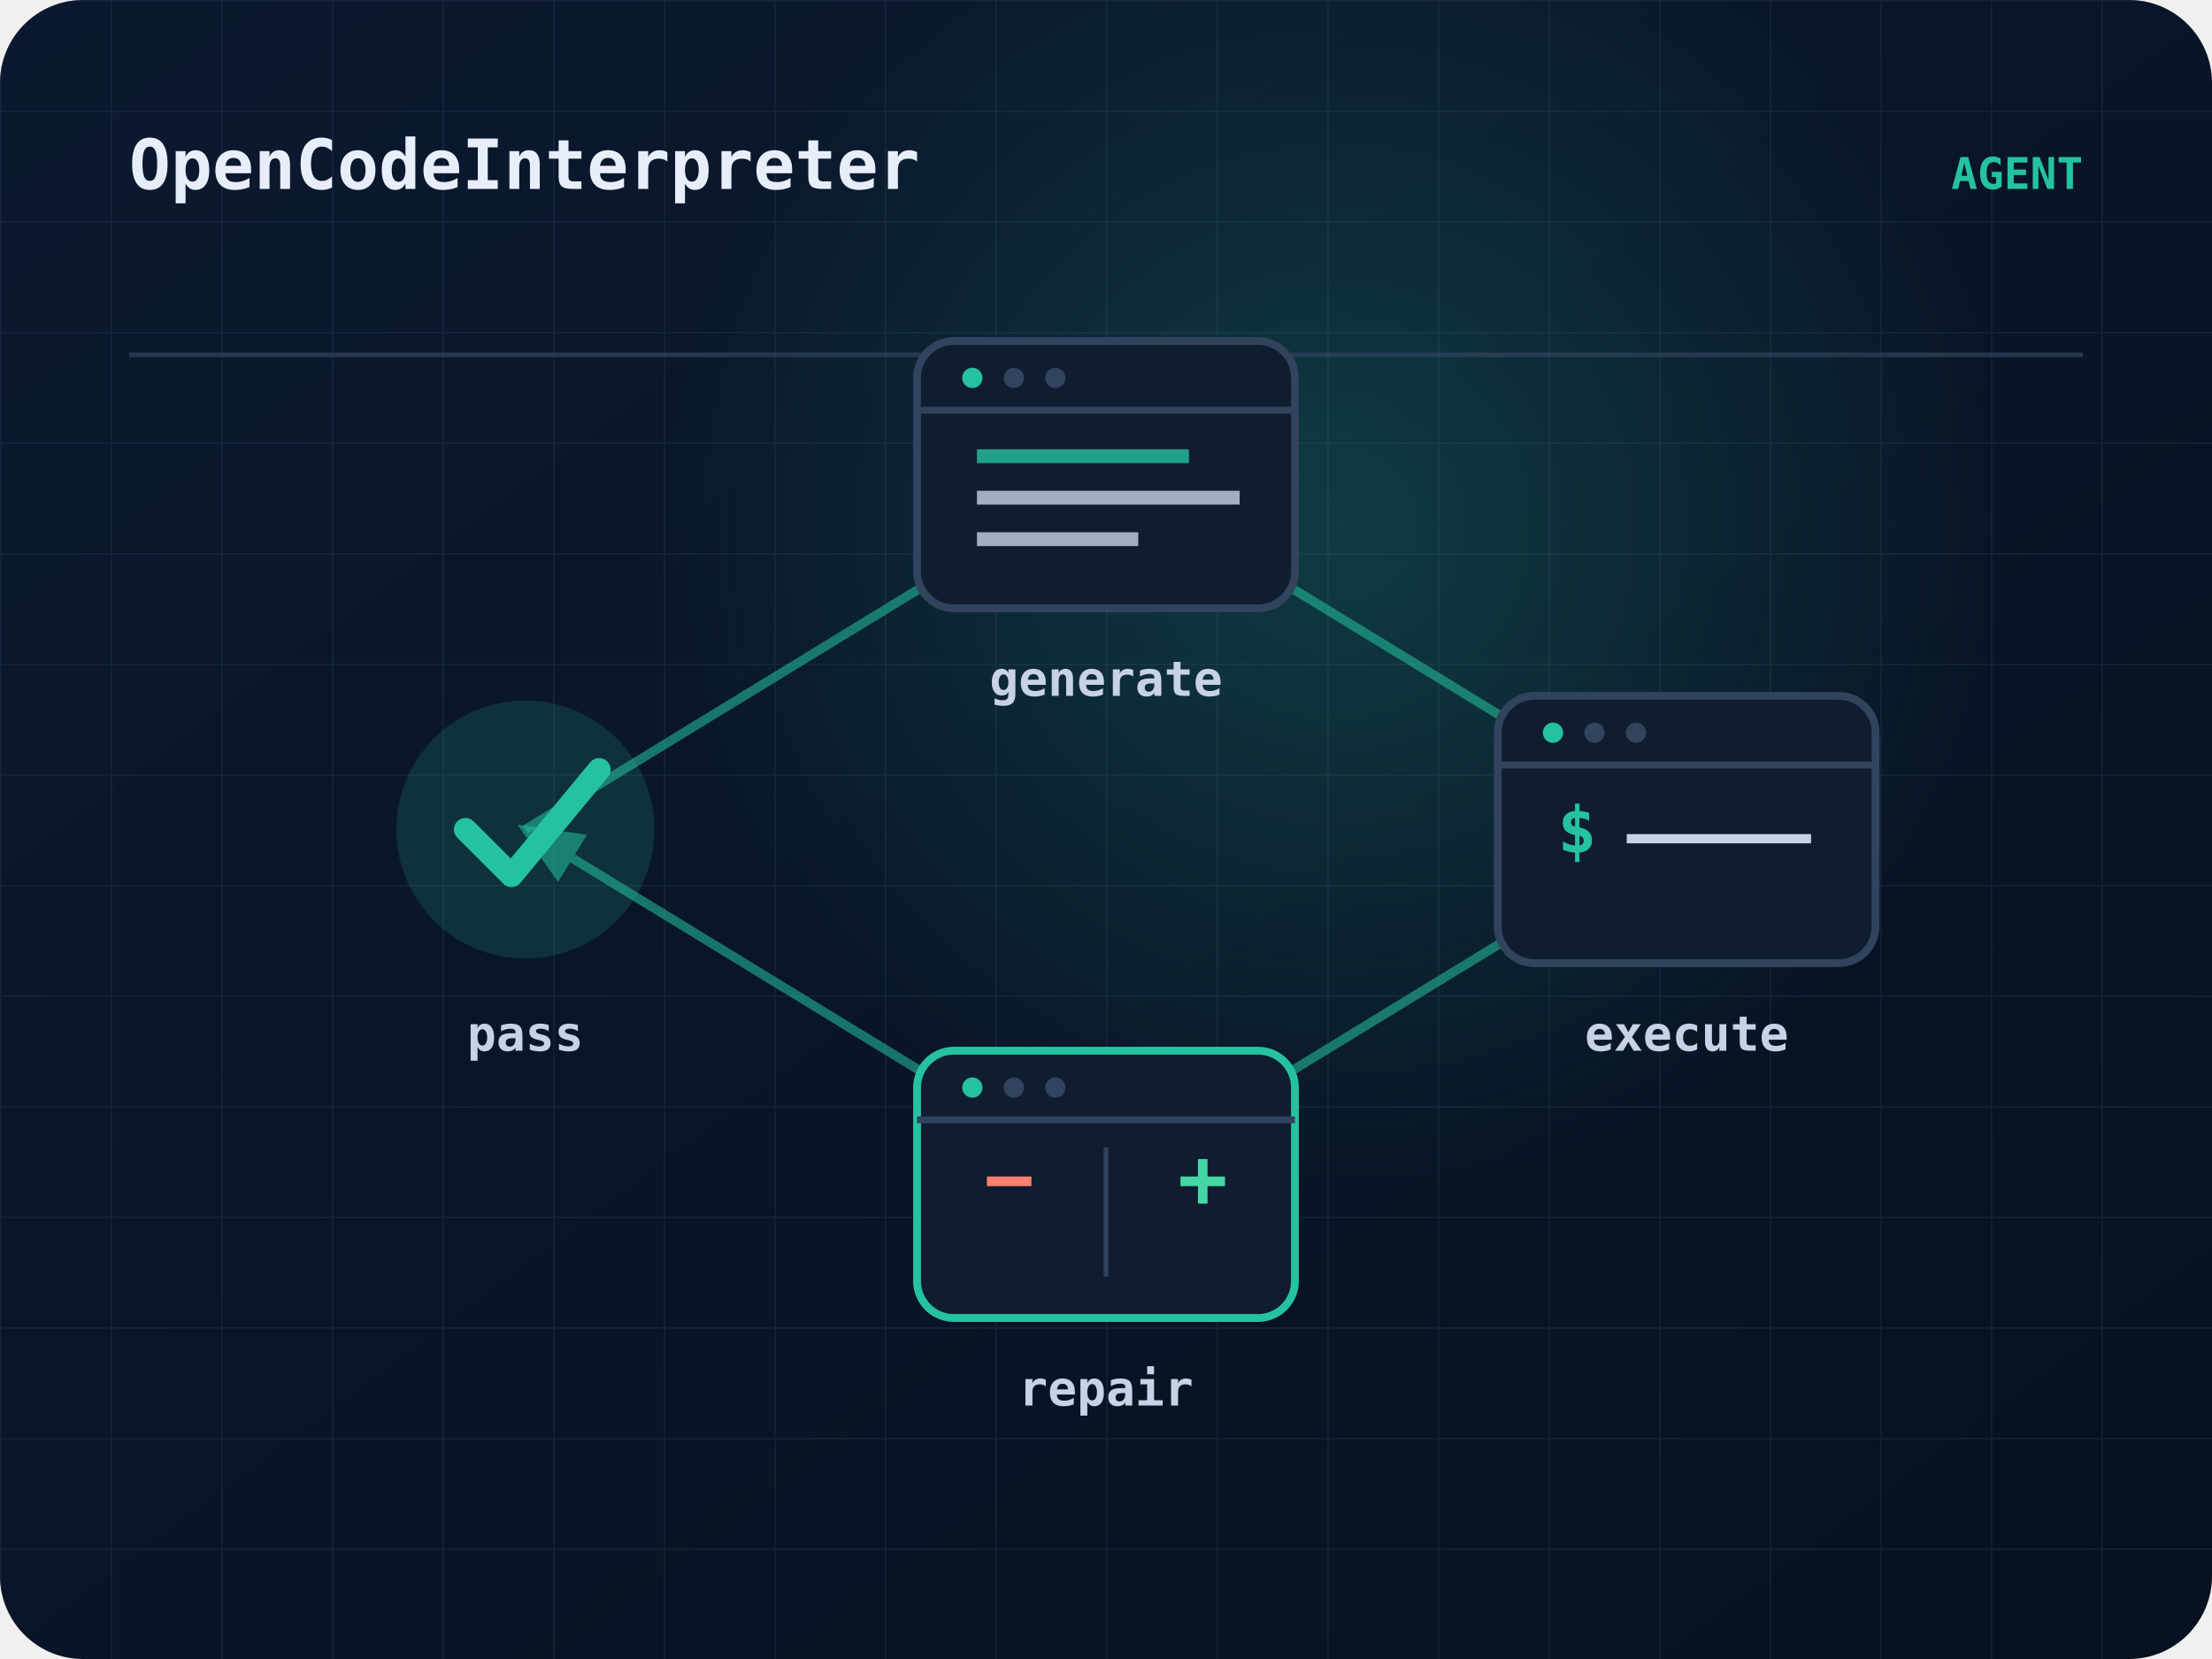
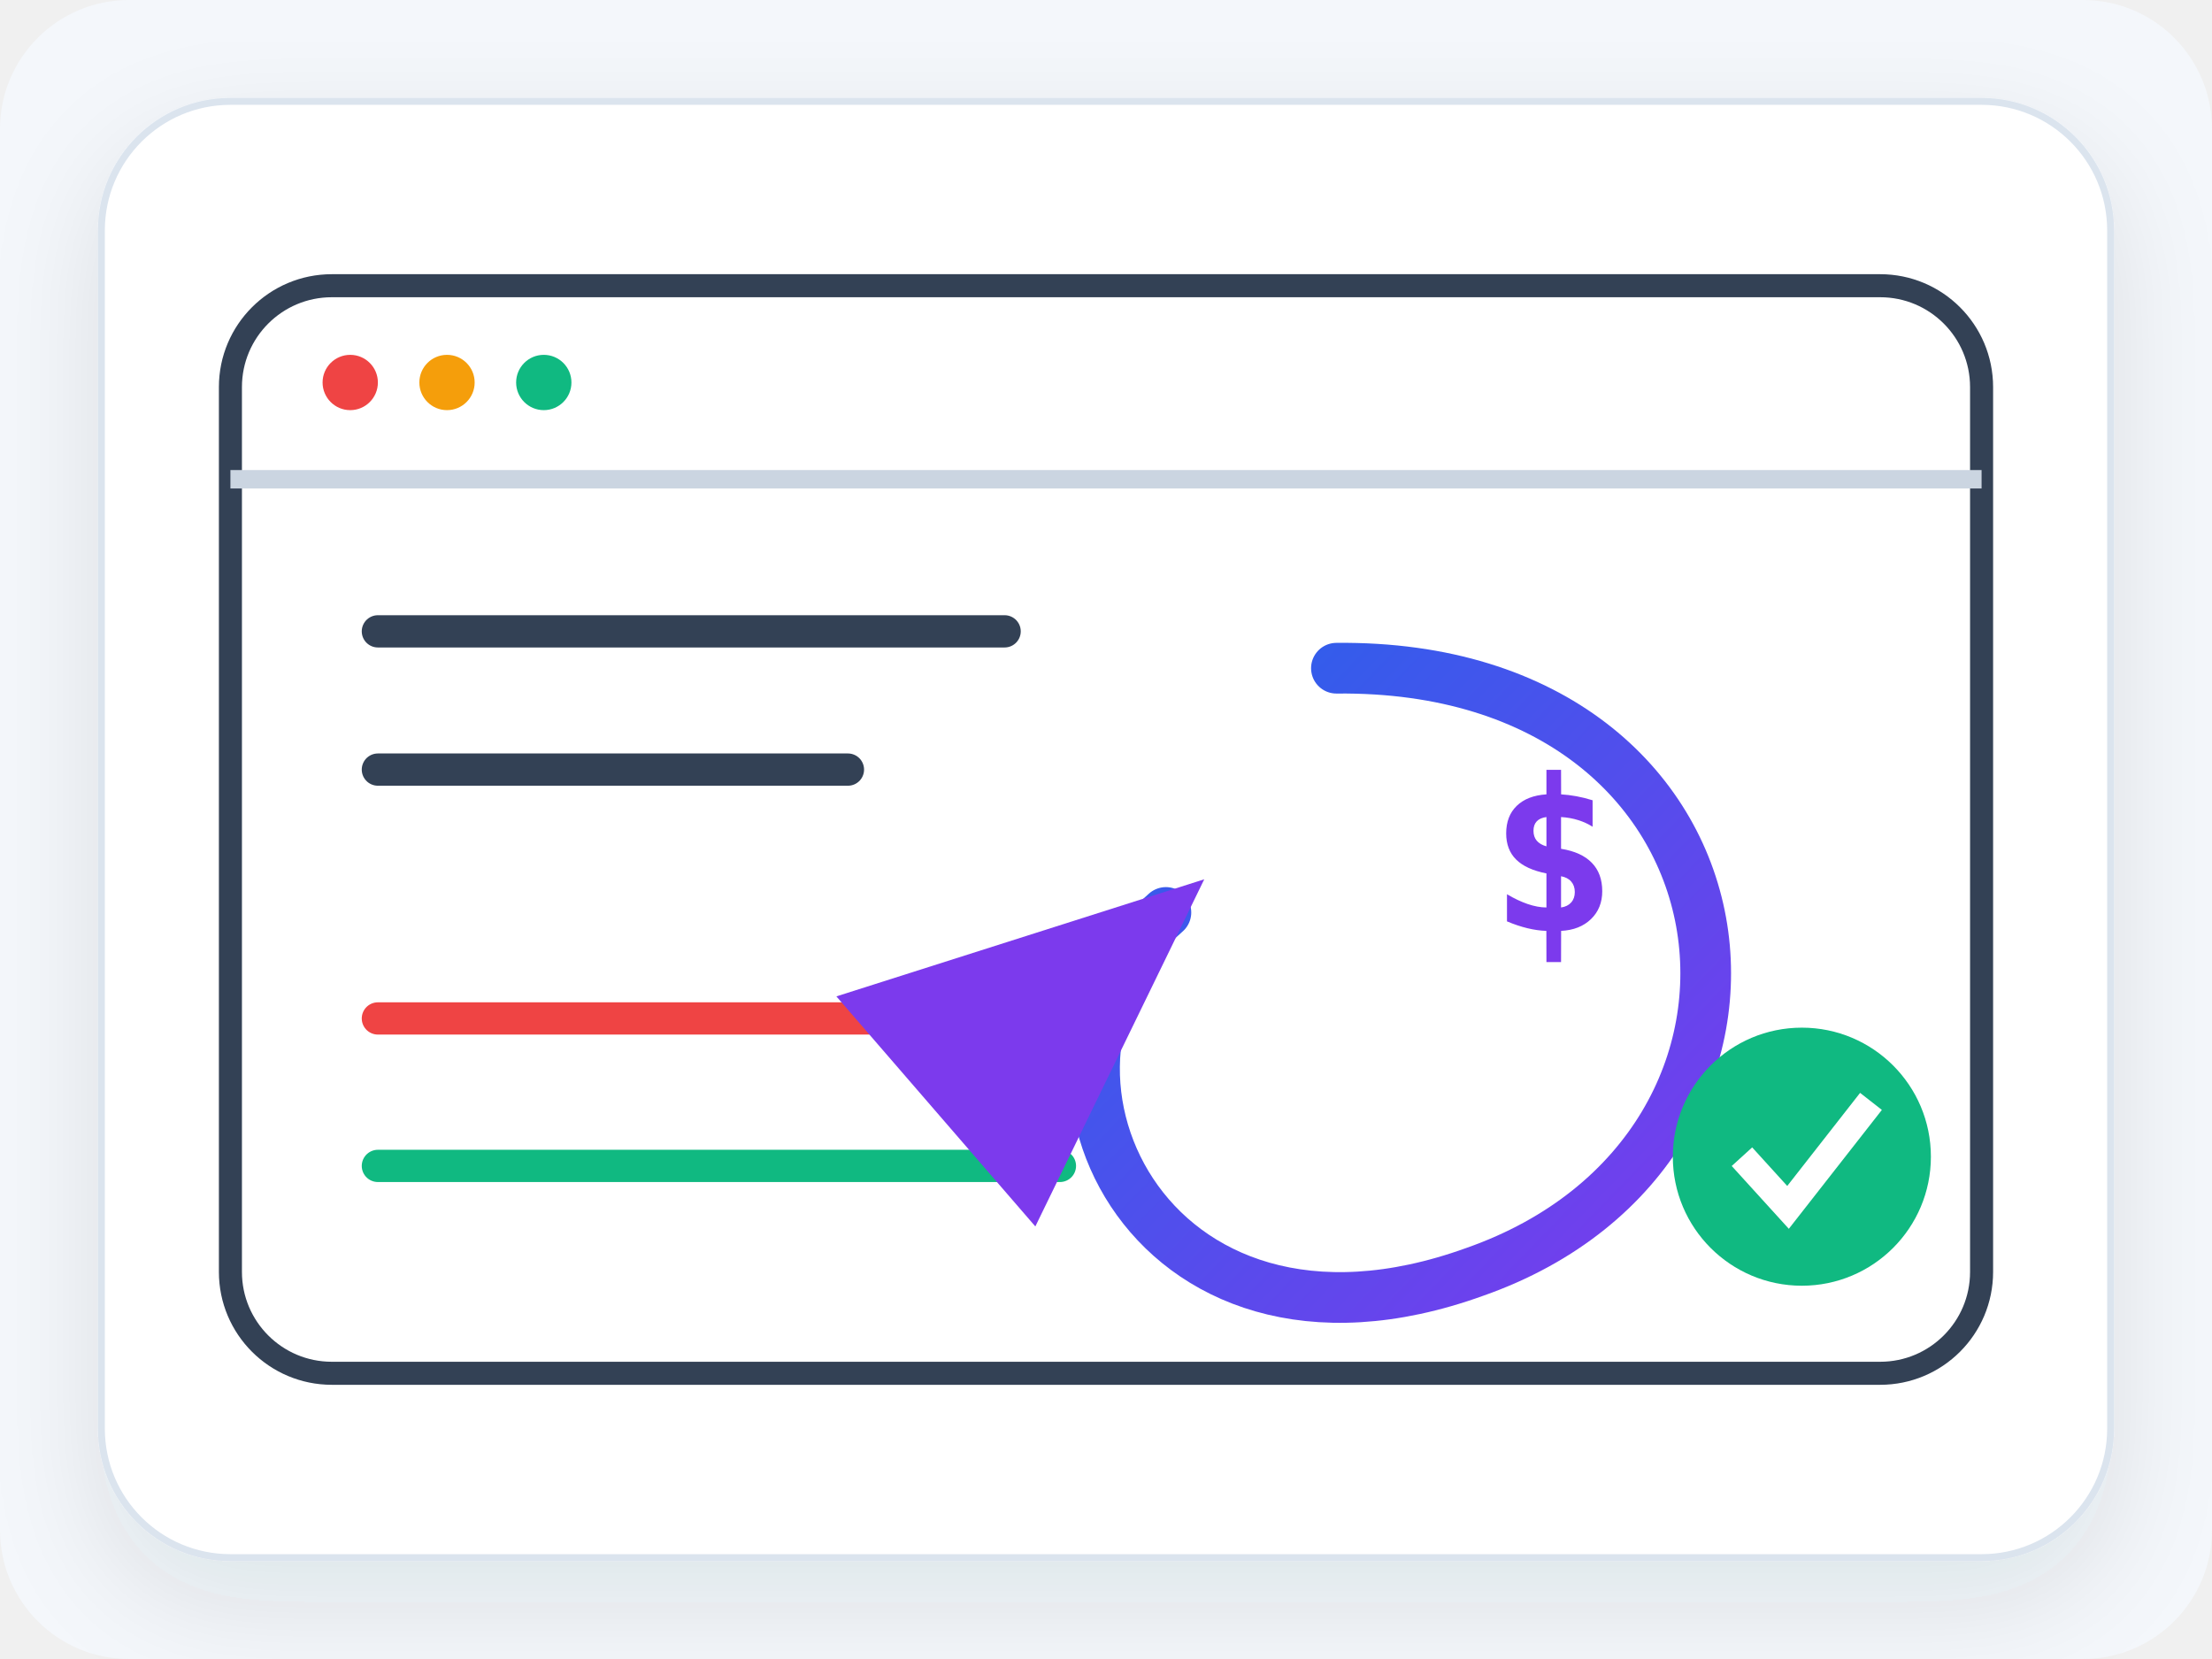
<svg xmlns="http://www.w3.org/2000/svg" viewBox="0 0 480 360" role="img" aria-labelledby="title desc">
  <defs>
-     <linearGradient id="bg" x1="0" y1="0" x2="1" y2="1">
-       <stop stop-color="#0b1930" />
-       <stop offset="1" stop-color="#07111f" />
+     <linearGradient id="accent" x1="0" y1="0" x2="1" y2="1">
+       <stop stop-color="#2563eb" />
+       <stop offset="1" stop-color="#7c3aed" />
    </linearGradient>
-     <radialGradient id="halo">
-       <stop stop-color="#25c2a0" stop-opacity=".22" />
-       <stop offset="1" stop-color="#25c2a0" stop-opacity="0" />
-     </radialGradient>
-     <pattern id="grid" width="24" height="24" patternUnits="userSpaceOnUse">
-       <path d="M 24 0 L 0 0 0 24" fill="none" stroke="#2b3b53" stroke-width=".7" opacity=".32" />
-     </pattern>
+     <filter id="shadow" x="-20%" y="-20%" width="140%" height="140%">
+       <feDropShadow dx="0" dy="9" stdDeviation="12" flood-color="#1e293b" flood-opacity=".10" />
+     </filter>
    <marker id="arrow" markerWidth="8" markerHeight="8" refX="6" refY="3" orient="auto">
-       <path d="M0,0 L0,6 L7,3 z" fill="#25c2a0" />
+       <path d="M0,0 L0,6 L7,3 z" fill="#7c3aed" />
    </marker>
  </defs>
-   <rect width="480" height="360" rx="18" fill="url(#bg)" />
-   <rect width="480" height="360" rx="18" fill="url(#grid)" />
-   <circle cx="290" cy="114" r="145" fill="url(#halo)" />
-   <path d="M 28 77 H 452" stroke="#31435d" stroke-width="1" opacity=".7" />
-   <text x="28" y="41" text-anchor="start" font-family="IBM Plex Mono, Menlo, monospace" font-size="15" font-weight="700" fill="#e8eef9">OpenCodeInterpreter</text>
-   <text x="452" y="41" text-anchor="end" font-family="IBM Plex Mono, Menlo, monospace" font-size="9.5" font-weight="700" fill="#25c2a0">AGENT</text>
-   <path d="M 240 103 L 366 180" fill="none" stroke="#25c2a0" stroke-width="2" opacity=".55" marker-end="url(#arrow)" />
-   <path d="M 366 180 L 240 257" fill="none" stroke="#25c2a0" stroke-width="2" opacity=".55" marker-end="url(#arrow)" />
-   <path d="M 240 257 L 114 180" fill="none" stroke="#25c2a0" stroke-width="2" opacity=".55" marker-end="url(#arrow)" />
-   <path d="M 114 180 L 240 103" fill="none" stroke="#25c2a0" stroke-width="2" opacity=".55" marker-end="url(#arrow)" />
-   <rect x="199" y="74" width="82" height="58" rx="8" fill="#101d30" stroke="#31435d" stroke-width="1.7" />
-   <line x1="199" y1="89" x2="281" y2="89" stroke="#31435d" stroke-width="1.5" />
-   <circle cx="211" cy="82" r="2.2" fill="#25c2a0" />
-   <circle cx="220" cy="82" r="2.2" fill="#31435d" />
-   <circle cx="229" cy="82" r="2.2" fill="#31435d" />
-   <line x1="212" y1="99" x2="258" y2="99" stroke="#25c2a0" stroke-width="3" opacity=".8" />
-   <line x1="212" y1="108" x2="269" y2="108" stroke="#c7d3e5" stroke-width="3" opacity=".8" />
-   <line x1="212" y1="117" x2="247" y2="117" stroke="#c7d3e5" stroke-width="3" opacity=".8" />
-   <text x="240" y="151" text-anchor="middle" font-family="IBM Plex Mono, Menlo, monospace" font-size="10.5" font-weight="600" fill="#c7d3e5">generate</text>
-   <rect x="325" y="151" width="82" height="58" rx="8" fill="#101d30" stroke="#31435d" stroke-width="1.7" />
-   <line x1="325" y1="166" x2="407" y2="166" stroke="#31435d" stroke-width="1.5" />
-   <circle cx="337" cy="159" r="2.2" fill="#25c2a0" />
-   <circle cx="346" cy="159" r="2.2" fill="#31435d" />
-   <circle cx="355" cy="159" r="2.2" fill="#31435d" />
-   <text x="338" y="185" text-anchor="start" font-family="IBM Plex Mono, Menlo, monospace" font-size="14" font-weight="700" fill="#25c2a0">$</text>
-   <line x1="353" y1="182" x2="393" y2="182" stroke="#c7d3e5" stroke-width="2" />
-   <text x="366" y="228" text-anchor="middle" font-family="IBM Plex Mono, Menlo, monospace" font-size="10.5" font-weight="600" fill="#c7d3e5">execute</text>
-   <rect x="199" y="228" width="82" height="58" rx="8" fill="#101d30" stroke="#25c2a0" stroke-width="1.7" />
-   <line x1="199" y1="243" x2="281" y2="243" stroke="#31435d" stroke-width="1.5" />
-   <circle cx="211" cy="236" r="2.2" fill="#25c2a0" />
-   <circle cx="220" cy="236" r="2.2" fill="#31435d" />
-   <circle cx="229" cy="236" r="2.2" fill="#31435d" />
-   <text x="219" y="262" text-anchor="middle" font-family="IBM Plex Mono, Menlo, monospace" font-size="18" font-weight="700" fill="#ff806e">−</text>
-   <text x="261" y="262" text-anchor="middle" font-family="IBM Plex Mono, Menlo, monospace" font-size="18" font-weight="700" fill="#45d6a5">+</text>
-   <line x1="240" y1="249" x2="240" y2="277" stroke="#31435d" />
-   <text x="240" y="305" text-anchor="middle" font-family="IBM Plex Mono, Menlo, monospace" font-size="10.5" font-weight="600" fill="#c7d3e5">repair</text>
-   <circle cx="114" cy="180" r="27" fill="#25c2a0" opacity=".16" stroke="#25c2a0" stroke-width="2" />
-   <path d="M 101 180 L 111 190 L 130 167" fill="none" stroke="#25c2a0" stroke-width="5" stroke-linecap="round" stroke-linejoin="round" />
-   <text x="114" y="228" text-anchor="middle" font-family="IBM Plex Mono, Menlo, monospace" font-size="10.5" font-weight="600" fill="#c7d3e5">pass</text>
+   <rect width="480" height="360" rx="28" fill="#f4f7fb" />
+   <rect x="22" y="22" width="436" height="316" rx="28" fill="#ffffff" stroke="#dbe4ee" stroke-width="1.5" filter="url(#shadow)" />
+   <rect x="50" y="62" width="380" height="236" rx="22" fill="#fff" stroke="#334155" stroke-width="5" />
+   <path d="M 50 104 H 430" stroke="#cbd5e1" stroke-width="4" />
+   <circle cx="76" cy="83" r="6" fill="#ef4444" />
+   <circle cx="97" cy="83" r="6" fill="#f59e0b" />
+   <circle cx="118" cy="83" r="6" fill="#10b981" />
+   <path d="M 82 137 H 218 M 82 167 H 184" stroke="#334155" stroke-width="7" stroke-linecap="round" />
+   <path d="M 82 221 H 194" stroke="#ef4444" stroke-width="7" stroke-linecap="round" />
+   <path d="M 82 253 H 230" stroke="#10b981" stroke-width="7" stroke-linecap="round" />
+   <path d="M 290 145 C 384 144 397 249 320 276 C 248 302 216 230 253 198" fill="none" stroke="url(#accent)" stroke-width="11" stroke-linecap="round" marker-end="url(#arrow)" />
+   <text x="337" y="202" text-anchor="middle" font-family="IBM Plex Mono, Menlo, monospace" font-size="46" font-weight="700" fill="#7c3aed">$</text>
+   <circle cx="391" cy="251" r="28" fill="#10b981" />
+   <path d="M 378 251 L 388 262 L 406 239" fill="none" stroke="#fff" stroke-width="6" />
</svg>
